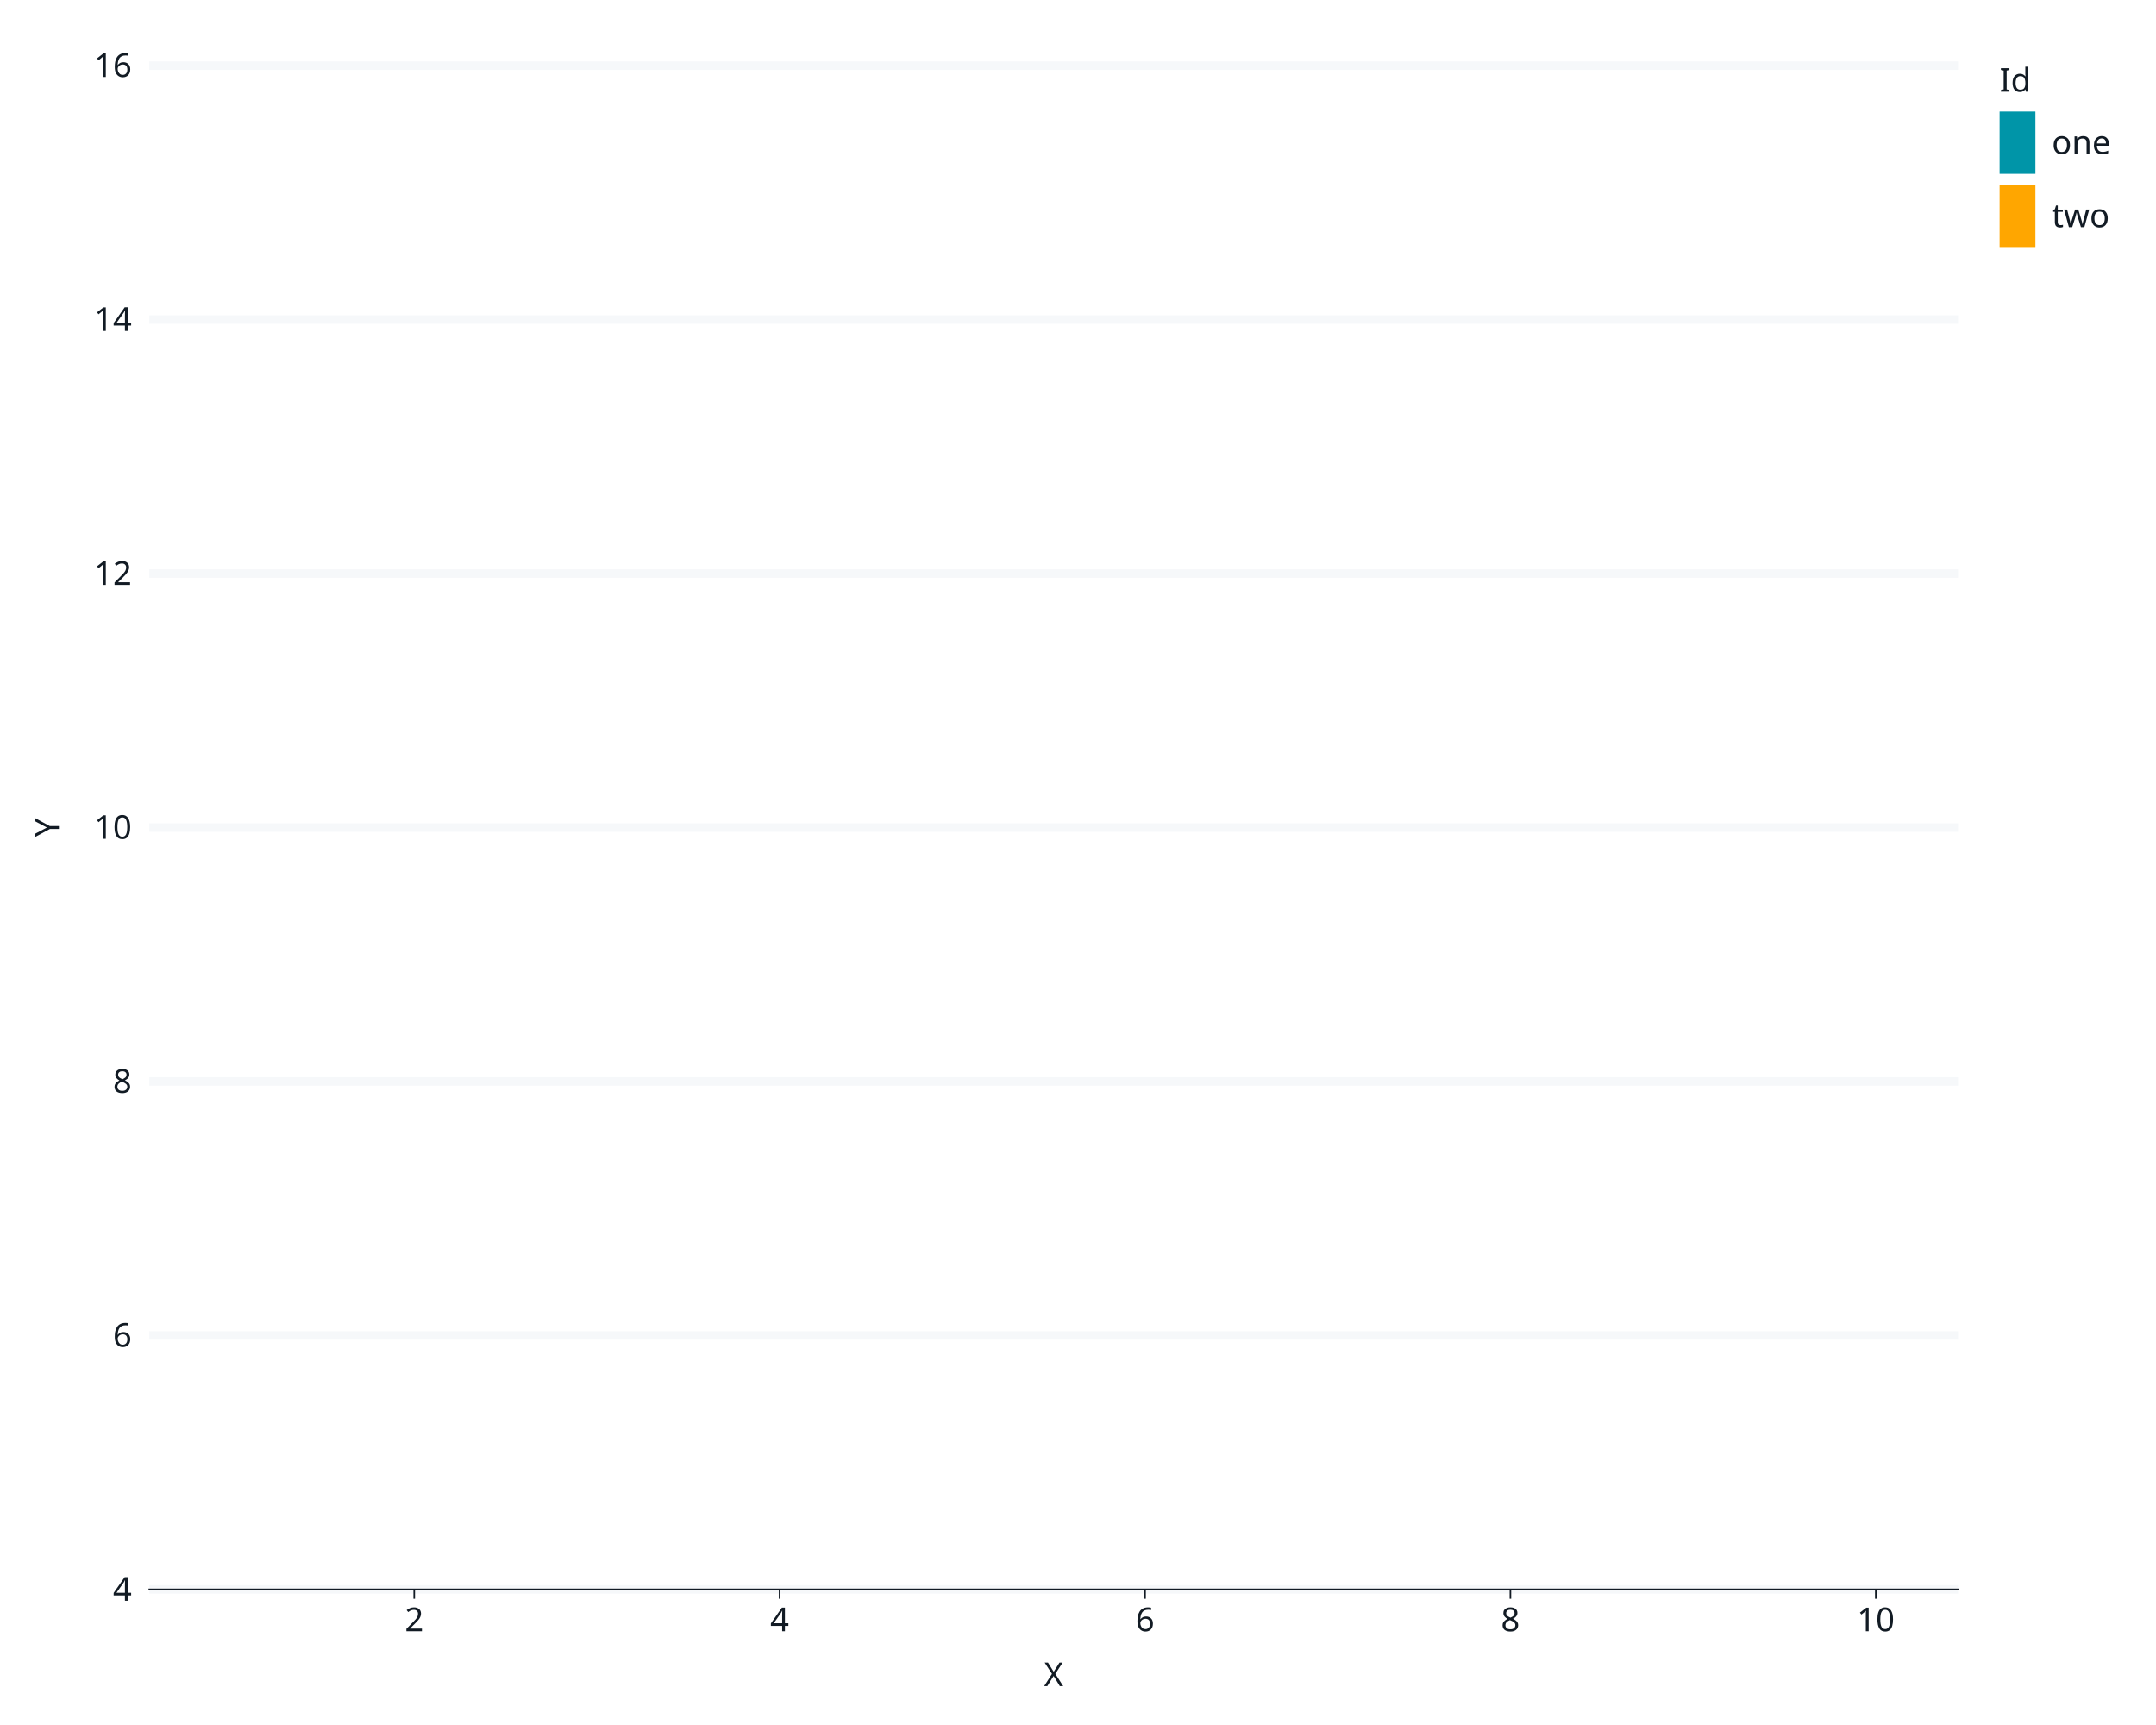
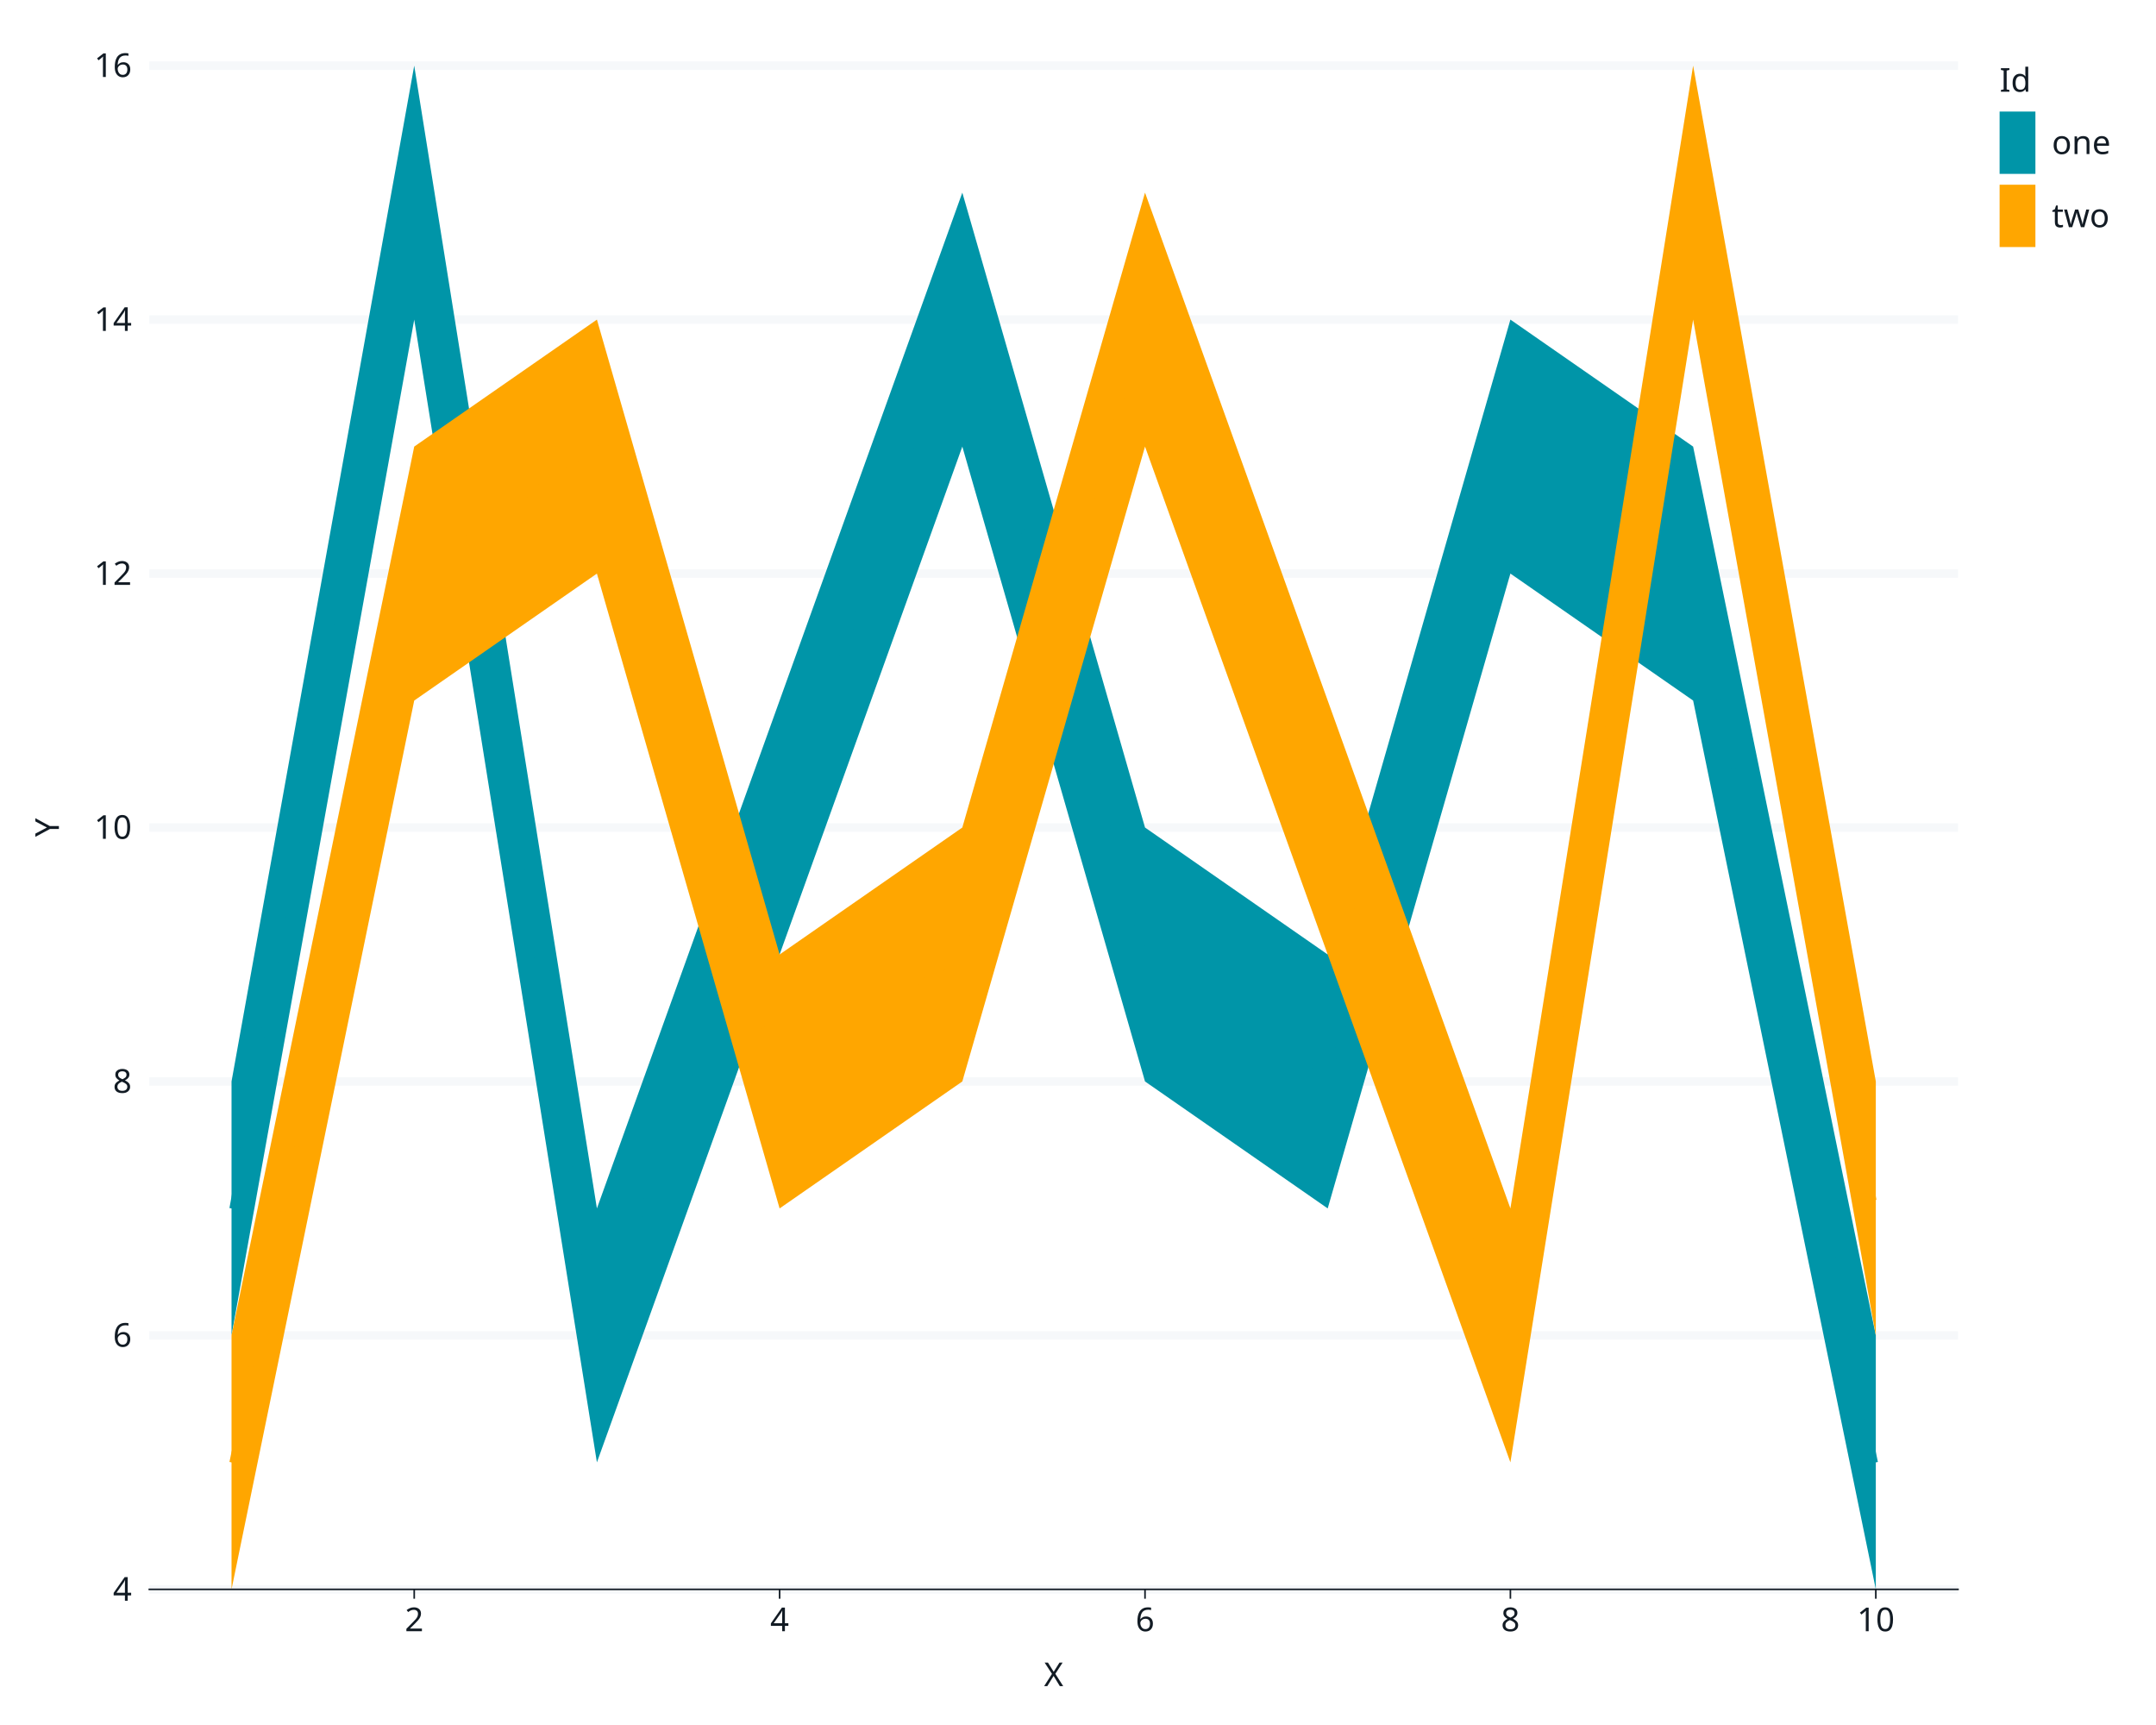
<svg xmlns="http://www.w3.org/2000/svg" class="svglite" data-engine-version="2.0" width="720.00pt" height="576.00pt" viewBox="0 0 720.00 576.00">
  <defs>
    <style type="text/css">
    .svglite line, .svglite polyline, .svglite polygon, .svglite path, .svglite rect, .svglite circle {
      fill: none;
      stroke: #000000;
      stroke-linecap: round;
      stroke-linejoin: round;
      stroke-miterlimit: 10.00;
    }
  </style>
  </defs>
  <rect width="100%" height="100%" style="stroke: none; fill: #FFFFFF;" />
  <defs>
    <clipPath id="cpMC4wMHw3MjAuMDB8MC4wMHw1NzYuMDA=">
      <rect x="0.00" y="0.00" width="720.00" height="576.00" />
    </clipPath>
  </defs>
  <g clip-path="url(#cpMC4wMHw3MjAuMDB8MC4wMHw1NzYuMDA=)">
    <rect x="0.00" y="0.00" width="720.00" height="576.00" style="stroke-width: 1.07; stroke: #FFFFFF; fill: #FFFFFF;" />
    <rect x="49.86" y="21.92" width="604.02" height="508.80" style="stroke-width: 1.07; stroke: #FFFFFF; fill: #FFFFFF;" />
    <polyline points="77.32,530.71 77.32,21.92 " style="stroke-width: 2.84; stroke: none; stroke-linecap: butt;" />
    <polyline points="199.34,530.71 199.34,21.92 " style="stroke-width: 2.84; stroke: none; stroke-linecap: butt;" />
    <polyline points="321.37,530.71 321.37,21.92 " style="stroke-width: 2.84; stroke: none; stroke-linecap: butt;" />
    <polyline points="443.39,530.71 443.39,21.92 " style="stroke-width: 2.84; stroke: none; stroke-linecap: butt;" />
    <polyline points="565.42,530.71 565.42,21.92 " style="stroke-width: 2.84; stroke: none; stroke-linecap: butt;" />
    <polyline points="49.86,530.71 653.88,530.71 " style="stroke-width: 2.84; stroke: #F6F8FA; stroke-linecap: butt;" />
    <polyline points="49.86,445.91 653.88,445.91 " style="stroke-width: 2.84; stroke: #F6F8FA; stroke-linecap: butt;" />
    <polyline points="49.86,361.11 653.88,361.11 " style="stroke-width: 2.84; stroke: #F6F8FA; stroke-linecap: butt;" />
    <polyline points="49.86,276.32 653.88,276.32 " style="stroke-width: 2.84; stroke: #F6F8FA; stroke-linecap: butt;" />
    <polyline points="49.86,191.52 653.88,191.52 " style="stroke-width: 2.84; stroke: #F6F8FA; stroke-linecap: butt;" />
    <polyline points="49.86,106.72 653.88,106.72 " style="stroke-width: 2.84; stroke: #F6F8FA; stroke-linecap: butt;" />
    <polyline points="49.86,21.92 653.88,21.92 " style="stroke-width: 2.84; stroke: #F6F8FA; stroke-linecap: butt;" />
    <polyline points="138.33,530.71 138.33,21.92 " style="stroke-width: 2.84; stroke: none; stroke-linecap: butt;" />
    <polyline points="260.35,530.71 260.35,21.92 " style="stroke-width: 2.84; stroke: none; stroke-linecap: butt;" />
    <polyline points="382.38,530.71 382.38,21.92 " style="stroke-width: 2.84; stroke: none; stroke-linecap: butt;" />
    <polyline points="504.40,530.71 504.40,21.92 " style="stroke-width: 2.84; stroke: none; stroke-linecap: butt;" />
    <polyline points="626.43,530.71 626.43,21.92 " style="stroke-width: 2.84; stroke: none; stroke-linecap: butt;" />
+     <polygon points="77.32,361.11 138.33,21.92 199.34,403.51 260.35,233.92 321.37,64.32 382.38,276.32 443.39,318.72 504.40,106.72 565.42,149.12 626.43,445.91 626.43,530.71 565.42,233.92 504.40,191.52 443.39,403.51 382.38,361.11 321.37,149.12 260.35,318.72 199.34,488.31 138.33,106.72 77.32,445.91 " style="stroke-width: 0.00; stroke: none; stroke-linecap: butt; fill: #0095A8;" />
+     <polyline points="77.32,361.11 138.33,21.92 199.34,403.51 260.35,233.92 321.37,64.32 382.38,276.32 443.39,318.72 504.40,106.72 565.42,149.12 626.43,445.91 " style="stroke-width: 1.41; stroke: none; stroke-linecap: butt;" />
+     <polyline points="626.43,530.71 565.42,233.92 504.40,191.52 443.39,403.51 382.38,361.11 321.37,149.12 260.35,318.72 199.34,488.31 138.33,106.72 77.32,445.91 " style="stroke-width: 1.41; stroke: none; stroke-linecap: butt;" />
+     <polyline points="77.32,403.51 138.33,64.32 199.34,445.91 260.35,276.32 321.37,106.72 382.38,318.72 443.39,361.11 504.40,149.12 565.42,191.52 626.43,488.31 " style="stroke-width: 1.41; stroke: #0095A8; stroke-linecap: butt;" />
+     <polygon points="77.32,445.91 138.33,149.12 199.34,106.72 260.35,318.72 321.37,276.32 382.38,64.32 443.39,233.92 504.40,403.51 565.42,21.92 626.43,361.11 626.43,445.91 565.42,106.72 504.40,488.31 443.39,318.72 382.38,149.12 321.37,361.11 260.35,403.51 199.34,191.52 138.33,233.92 77.32,530.71 " style="stroke-width: 0.00; stroke: none; stroke-linecap: butt; fill: #FFA600;" />
+     <polyline points="77.32,445.91 138.33,149.12 199.34,106.72 260.35,318.72 321.37,276.32 382.38,64.32 443.39,233.92 504.40,403.51 565.42,21.92 626.43,361.11 " style="stroke-width: 1.41; stroke: none; stroke-dasharray: 3.76,3.76; stroke-linecap: butt;" />
+     <polyline points="626.43,445.91 565.42,106.72 504.40,488.31 443.39,318.72 382.38,149.12 321.37,361.11 260.35,403.51 199.34,191.52 138.33,233.92 77.32,530.71 " style="stroke-width: 1.41; stroke: none; stroke-dasharray: 3.76,3.76; stroke-linecap: butt;" />
+     <polyline points="77.32,488.31 138.33,191.52 199.34,149.12 260.35,361.11 321.37,318.72 382.38,106.72 443.39,276.32 504.40,445.91 565.42,64.32 626.43,403.51 " style="stroke-width: 1.41; stroke: #FFA600; stroke-dasharray: 3.76,3.76; stroke-linecap: butt;" />
    <polyline points="49.86,530.71 49.86,21.92 " style="stroke-width: 0.53; stroke: none; stroke-linecap: square;" />
    <text x="44.01" y="534.50" text-anchor="end" style="font-size: 11.00px; fill: #121B24; font-family: sans;" textLength="6.12px" lengthAdjust="spacingAndGlyphs">4</text>
    <text x="44.01" y="449.70" text-anchor="end" style="font-size: 11.00px; fill: #121B24; font-family: sans;" textLength="6.12px" lengthAdjust="spacingAndGlyphs">6</text>
    <text x="44.01" y="364.90" text-anchor="end" style="font-size: 11.00px; fill: #121B24; font-family: sans;" textLength="6.12px" lengthAdjust="spacingAndGlyphs">8</text>
    <text x="44.01" y="280.10" text-anchor="end" style="font-size: 11.00px; fill: #121B24; font-family: sans;" textLength="12.24px" lengthAdjust="spacingAndGlyphs">10</text>
    <text x="44.01" y="195.30" text-anchor="end" style="font-size: 11.00px; fill: #121B24; font-family: sans;" textLength="12.24px" lengthAdjust="spacingAndGlyphs">12</text>
    <text x="44.01" y="110.50" text-anchor="end" style="font-size: 11.00px; fill: #121B24; font-family: sans;" textLength="12.24px" lengthAdjust="spacingAndGlyphs">14</text>
    <text x="44.01" y="25.70" text-anchor="end" style="font-size: 11.00px; fill: #121B24; font-family: sans;" textLength="12.24px" lengthAdjust="spacingAndGlyphs">16</text>
    <polyline points="46.75,530.71 49.86,530.71 " style="stroke-width: 0.53; stroke: none; stroke-linecap: butt;" />
    <polyline points="46.75,445.91 49.86,445.91 " style="stroke-width: 0.53; stroke: none; stroke-linecap: butt;" />
    <polyline points="46.75,361.11 49.86,361.11 " style="stroke-width: 0.53; stroke: none; stroke-linecap: butt;" />
    <polyline points="46.75,276.32 49.86,276.32 " style="stroke-width: 0.53; stroke: none; stroke-linecap: butt;" />
    <polyline points="46.75,191.52 49.86,191.52 " style="stroke-width: 0.53; stroke: none; stroke-linecap: butt;" />
    <polyline points="46.75,106.72 49.86,106.72 " style="stroke-width: 0.53; stroke: none; stroke-linecap: butt;" />
    <polyline points="46.75,21.92 49.86,21.92 " style="stroke-width: 0.53; stroke: none; stroke-linecap: butt;" />
    <polyline points="49.86,530.71 653.88,530.71 " style="stroke-width: 0.53; stroke: #121B24; stroke-linecap: square;" />
    <polyline points="138.33,533.83 138.33,530.71 " style="stroke-width: 0.53; stroke: #121B24; stroke-linecap: butt;" />
    <polyline points="260.35,533.83 260.35,530.71 " style="stroke-width: 0.53; stroke: #121B24; stroke-linecap: butt;" />
    <polyline points="382.38,533.83 382.38,530.71 " style="stroke-width: 0.53; stroke: #121B24; stroke-linecap: butt;" />
    <polyline points="504.40,533.83 504.40,530.71 " style="stroke-width: 0.53; stroke: #121B24; stroke-linecap: butt;" />
    <polyline points="626.43,533.83 626.43,530.71 " style="stroke-width: 0.53; stroke: #121B24; stroke-linecap: butt;" />
    <text x="138.33" y="544.68" text-anchor="middle" style="font-size: 11.00px; fill: #121B24; font-family: sans;" textLength="6.12px" lengthAdjust="spacingAndGlyphs">2</text>
    <text x="260.35" y="544.68" text-anchor="middle" style="font-size: 11.00px; fill: #121B24; font-family: sans;" textLength="6.12px" lengthAdjust="spacingAndGlyphs">4</text>
    <text x="382.38" y="544.68" text-anchor="middle" style="font-size: 11.00px; fill: #121B24; font-family: sans;" textLength="6.12px" lengthAdjust="spacingAndGlyphs">6</text>
    <text x="504.40" y="544.68" text-anchor="middle" style="font-size: 11.00px; fill: #121B24; font-family: sans;" textLength="6.12px" lengthAdjust="spacingAndGlyphs">8</text>
    <text x="626.43" y="544.68" text-anchor="middle" style="font-size: 11.00px; fill: #121B24; font-family: sans;" textLength="12.24px" lengthAdjust="spacingAndGlyphs">10</text>
    <text x="351.87" y="563.02" text-anchor="middle" style="font-size: 11.00px; fill: #121B24; font-family: sans;" textLength="7.34px" lengthAdjust="spacingAndGlyphs">X</text>
    <text transform="translate(19.67,276.32) rotate(-90)" text-anchor="middle" style="font-size: 11.00px; fill: #121B24; font-family: sans;" textLength="7.34px" lengthAdjust="spacingAndGlyphs">Y</text>
    <rect x="659.55" y="21.92" width="38.53" height="68.79" style="stroke-width: 1.07; stroke: #FFFFFF; fill: #FFFFFF;" />
    <text x="667.77" y="30.63" style="font-size: 11.00px; fill: #121B24; font-family: sans;" textLength="9.17px" lengthAdjust="spacingAndGlyphs">Id</text>
    <rect x="667.77" y="37.25" width="11.96" height="20.81" style="stroke-width: 1.07; stroke: #FFFFFF; fill: #FFFFFF;" />
-     <rect x="667.77" y="37.25" width="11.96" height="20.81" style="stroke-width: 0.00; stroke: #0095A8; stroke-linecap: butt; stroke-linejoin: miter; fill: #0095A8;" />
+     <rect x="667.77" y="37.25" width="11.96" height="20.81" style="stroke-width: 0.75; stroke: none; fill: #0095A8;" />
    <line x1="668.97" y1="47.66" x2="678.53" y2="47.66" style="stroke-width: 1.41; stroke: #0095A8; stroke-linecap: butt;" />
    <rect x="667.77" y="61.68" width="11.96" height="20.81" style="stroke-width: 1.07; stroke: #FFFFFF; fill: #FFFFFF;" />
-     <rect x="667.77" y="61.68" width="11.96" height="20.81" style="stroke-width: 0.00; stroke: #FFA600; stroke-dasharray: 2.00,2.00; stroke-linecap: butt; stroke-linejoin: miter; fill: #FFA600;" />
+     <rect x="667.77" y="61.68" width="11.96" height="20.81" style="stroke-width: 0.75; stroke: none; fill: #FFA600;" />
    <line x1="668.97" y1="72.09" x2="678.53" y2="72.09" style="stroke-width: 1.41; stroke: #FFA600; stroke-dasharray: 3.76,3.76; stroke-linecap: butt;" />
    <text x="685.21" y="51.44" style="font-size: 11.00px; fill: #121B24; font-family: sans;" textLength="18.35px" lengthAdjust="spacingAndGlyphs">one</text>
    <text x="685.21" y="75.87" style="font-size: 11.00px; fill: #121B24; font-family: sans;" textLength="17.12px" lengthAdjust="spacingAndGlyphs">two</text>
  </g>
</svg>
